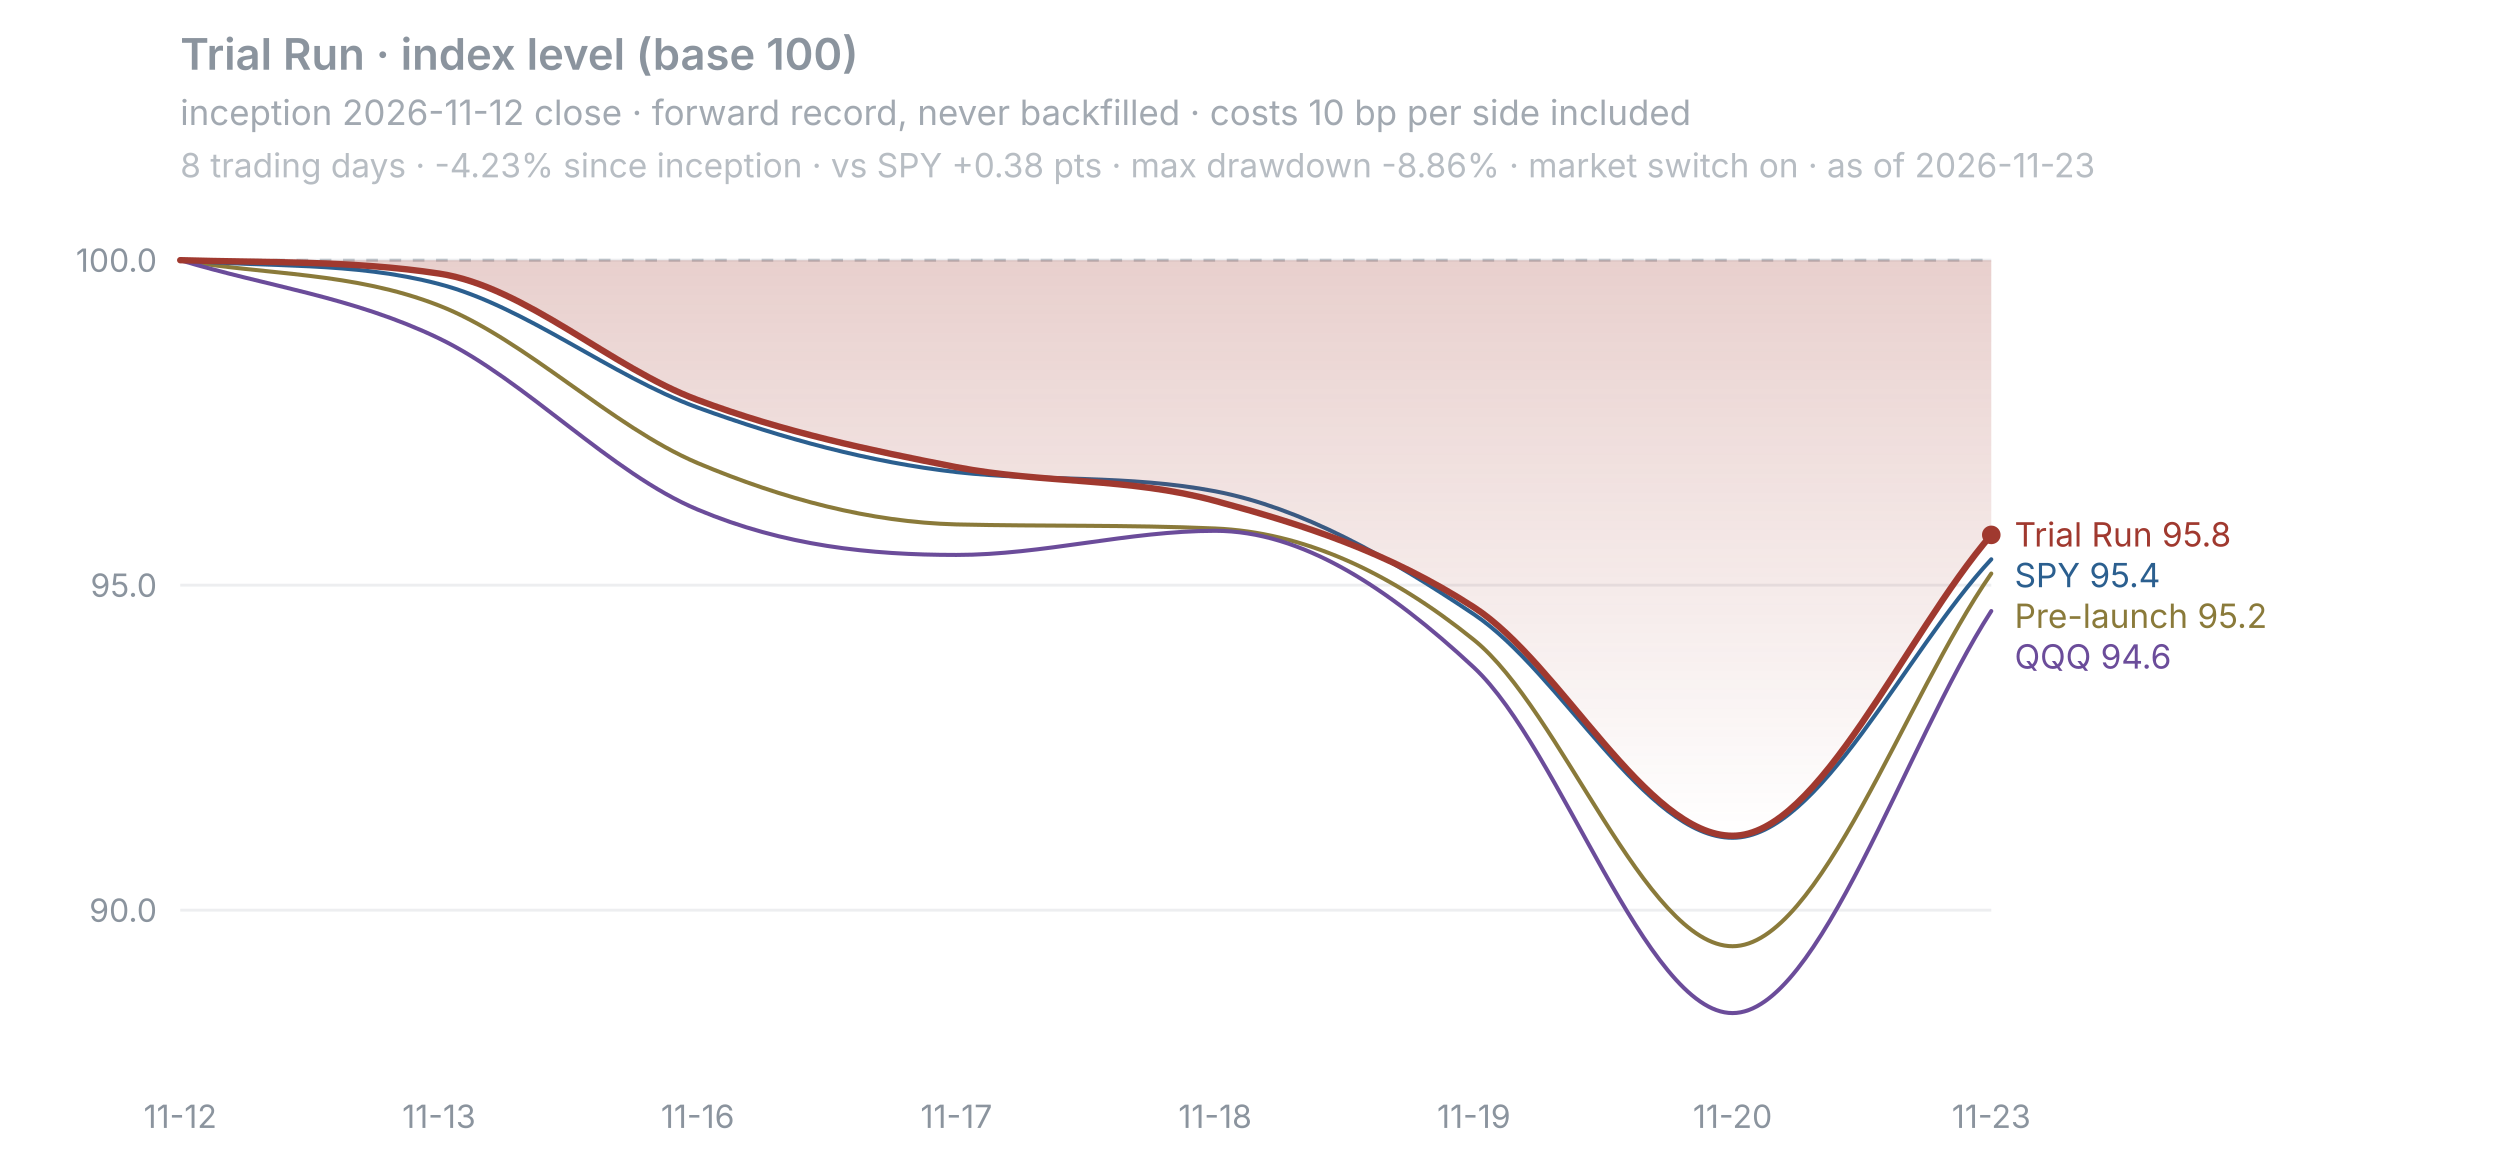
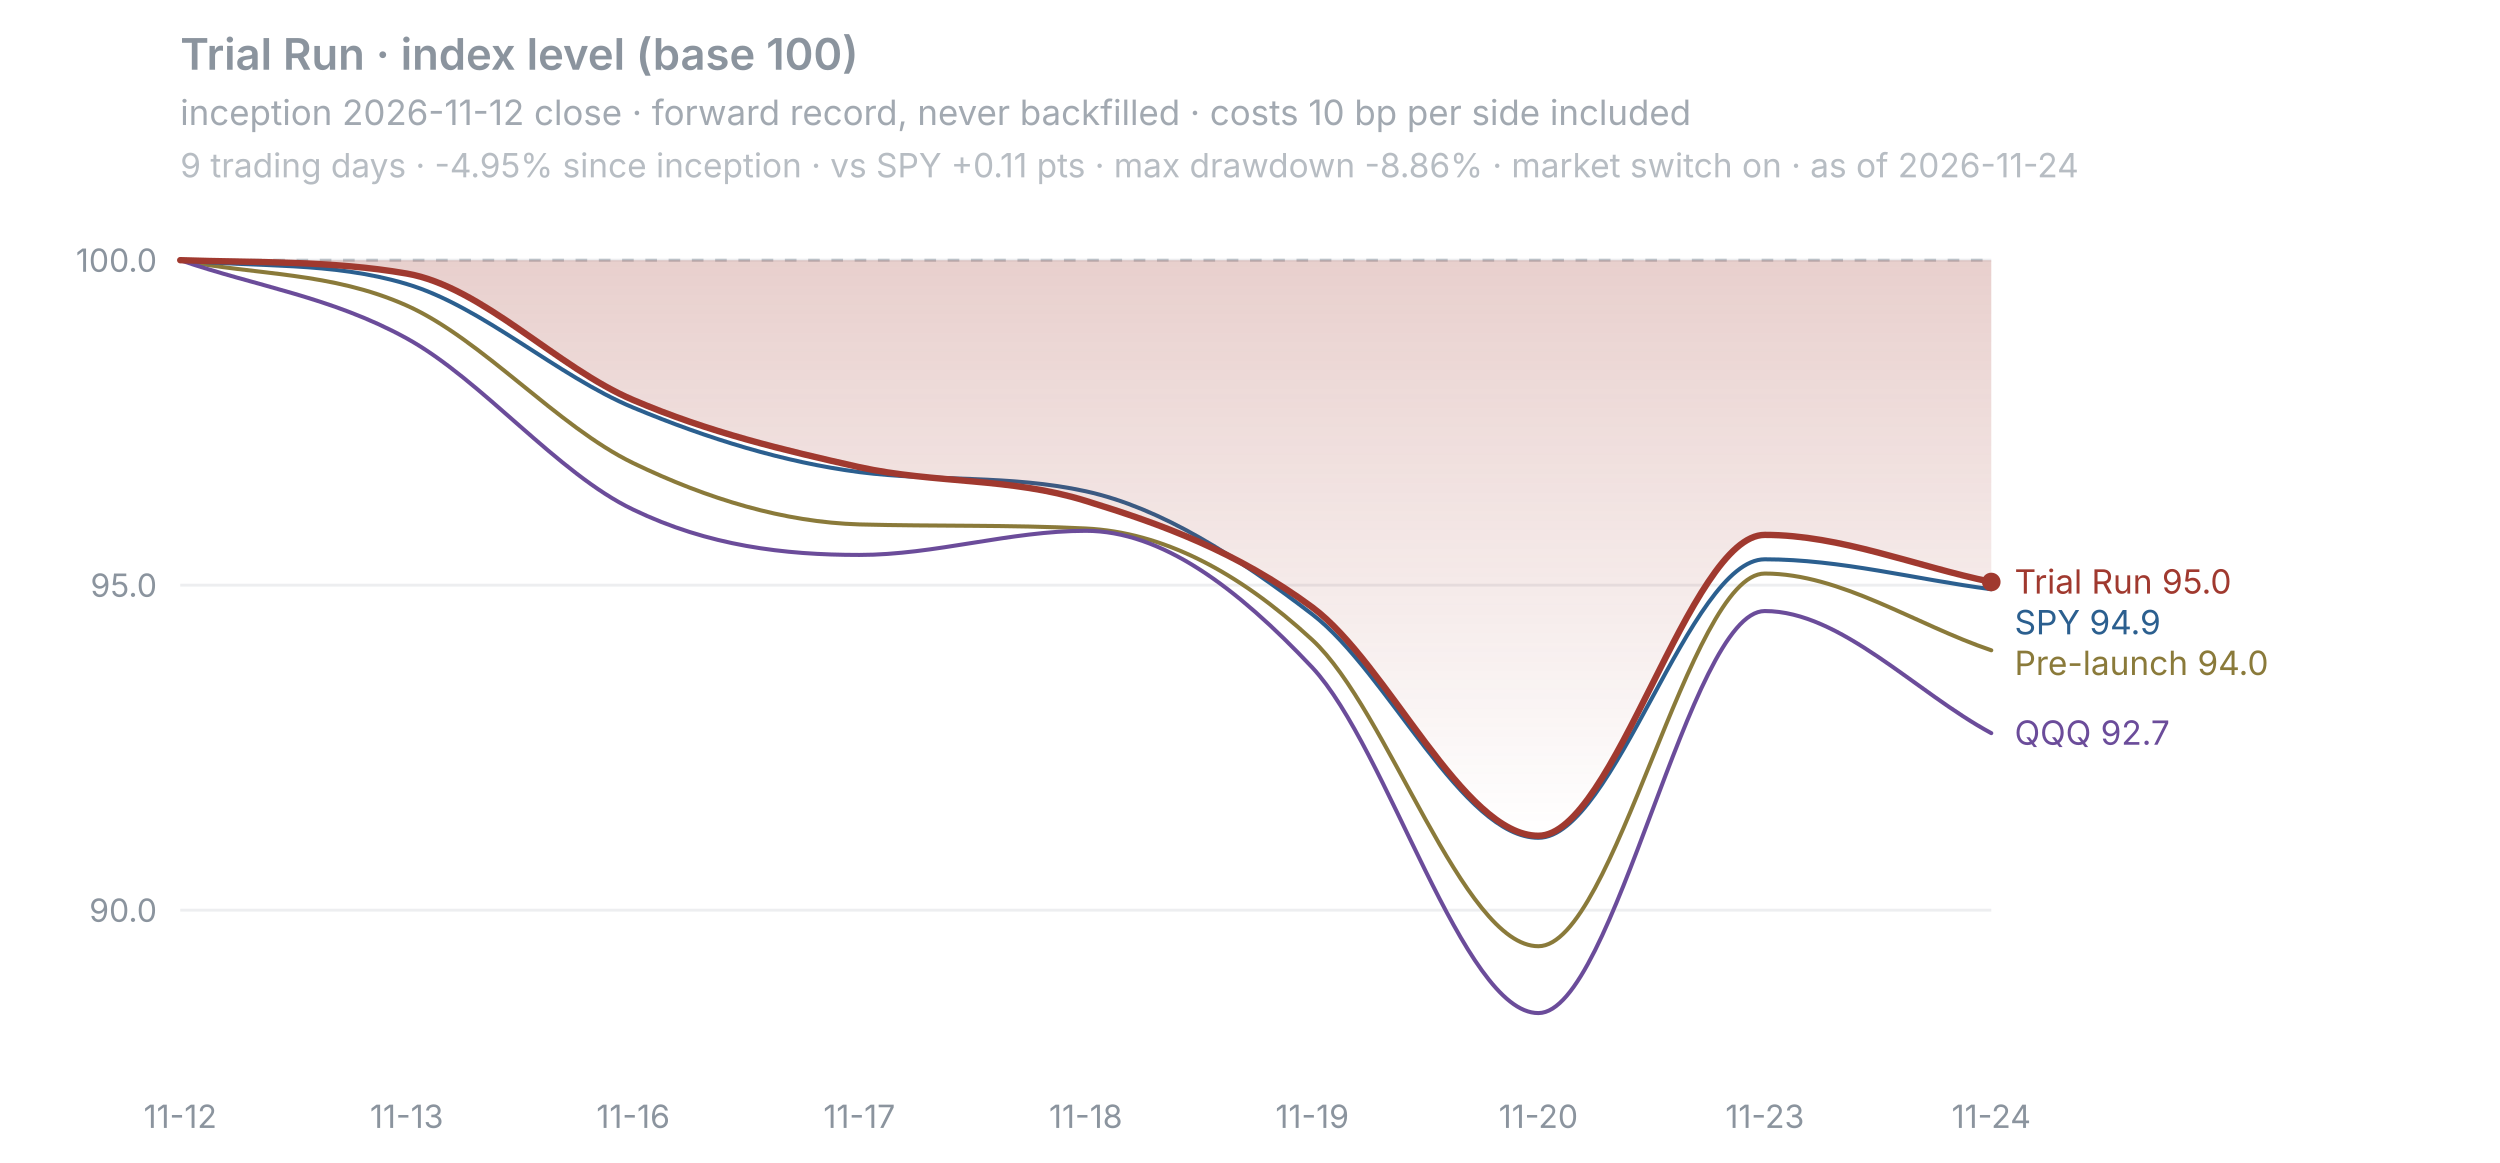
<svg xmlns="http://www.w3.org/2000/svg" viewBox="0 0 860 400" font-family="ui-sans-serif,system-ui,-apple-system,sans-serif">
  <text x="62" y="24" font-size="15" font-weight="600" fill="#8b949e">Trial Run · index level (base 100)</text>
  <text x="62" y="43" font-size="12" fill="#8b949e" opacity="0.8">inception 2026-11-12 close · forward record, never backfilled · costs 10 bp per side included</text>
-   <text x="62" y="61" font-size="11.5" fill="#8b949e" opacity="0.62">8 trading days · -4.23% since inception · vs SPY +0.38 pts · max drawdown -8.86% · market switch on · as of 2026-11-23</text>
+   <text x="62" y="61" font-size="11.5" fill="#8b949e" opacity="0.62">9 trading days · -4.95% since inception · vs SPY +0.11 pts · max drawdown -8.86% · market switch on · as of 2026-11-24</text>
  <line x1="62" y1="313.1" x2="685" y2="313.1" stroke="#8b949e" stroke-opacity="0.16" />
  <text x="54" y="317.1" font-size="11" fill="#8b949e" text-anchor="end">90.0</text>
  <line x1="62" y1="201.3" x2="685" y2="201.3" stroke="#8b949e" stroke-opacity="0.16" />
  <text x="54" y="205.3" font-size="11" fill="#8b949e" text-anchor="end">95.0</text>
  <line x1="62" y1="89.5" x2="685" y2="89.5" stroke="#8b949e" stroke-opacity="0.16" />
  <text x="54" y="93.5" font-size="11" fill="#8b949e" text-anchor="end">100.0</text>
  <line x1="62" y1="89.5" x2="685" y2="89.5" stroke="#8b949e" stroke-opacity="0.5" stroke-dasharray="4 4" />
  <text x="62.0" y="388" font-size="11" fill="#8b949e" text-anchor="middle">11-12</text>
-   <text x="151.0" y="388" font-size="11" fill="#8b949e" text-anchor="middle">11-13</text>
-   <text x="240.0" y="388" font-size="11" fill="#8b949e" text-anchor="middle">11-16</text>
-   <text x="329.0" y="388" font-size="11" fill="#8b949e" text-anchor="middle">11-17</text>
-   <text x="418.0" y="388" font-size="11" fill="#8b949e" text-anchor="middle">11-18</text>
-   <text x="507.0" y="388" font-size="11" fill="#8b949e" text-anchor="middle">11-19</text>
-   <text x="596.0" y="388" font-size="11" fill="#8b949e" text-anchor="middle">11-20</text>
-   <text x="685.0" y="388" font-size="11" fill="#8b949e" text-anchor="middle">11-23</text>
-   <path d="M62.0,89.5 C91.7,94.7 121.3,93.5 151.0,105.1 C180.7,116.7 210.3,146.7 240.0,159.3 C269.7,171.8 299.3,179.6 329.0,180.4 C358.7,181.1 388.3,180.5 418.0,181.8 C447.7,183.1 477.3,196.1 507.0,220.1 C536.7,244.0 566.3,325.5 596.0,325.5 C625.7,325.5 655.3,240.0 685.0,197.3" fill="none" stroke="#8a7a3a" stroke-width="1.4" stroke-linejoin="round" stroke-linecap="round" />
-   <path d="M62.0,89.5 C91.7,98.5 121.3,102.1 151.0,116.4 C180.7,130.7 210.3,162.9 240.0,175.3 C269.7,187.8 299.3,190.9 329.0,190.9 C358.7,190.9 388.3,182.6 418.0,182.6 C447.7,182.6 477.3,202.0 507.0,229.6 C536.7,257.3 566.3,348.5 596.0,348.5 C625.7,348.5 655.3,256.3 685.0,210.2" fill="none" stroke="#6b4c9a" stroke-width="1.4" stroke-linejoin="round" stroke-linecap="round" />
-   <path d="M62.0,89.5 C91.7,92.0 121.3,89.9 151.0,97.7 C180.7,105.4 210.3,129.4 240.0,140.2 C269.7,151.0 299.3,159.0 329.0,162.4 C358.7,165.7 388.3,163.3 418.0,169.0 C447.7,174.7 477.3,191.4 507.0,211.3 C536.7,231.2 566.3,288.2 596.0,288.2 C625.7,288.2 655.3,224.3 685.0,192.4" fill="none" stroke="#2b5f8f" stroke-width="1.4" stroke-linejoin="round" stroke-linecap="round" />
+   <text x="139.9" y="388" font-size="11" fill="#8b949e" text-anchor="middle">11-13</text>
+   <text x="217.8" y="388" font-size="11" fill="#8b949e" text-anchor="middle">11-16</text>
+   <text x="295.6" y="388" font-size="11" fill="#8b949e" text-anchor="middle">11-17</text>
+   <text x="373.5" y="388" font-size="11" fill="#8b949e" text-anchor="middle">11-18</text>
+   <text x="451.4" y="388" font-size="11" fill="#8b949e" text-anchor="middle">11-19</text>
+   <text x="529.2" y="388" font-size="11" fill="#8b949e" text-anchor="middle">11-20</text>
+   <text x="607.1" y="388" font-size="11" fill="#8b949e" text-anchor="middle">11-23</text>
+   <text x="685.0" y="388" font-size="11" fill="#8b949e" text-anchor="middle">11-24</text>
+   <path d="M62.0,89.5 C88.0,94.7 113.9,93.5 139.9,105.1 C165.8,116.7 191.8,146.7 217.8,159.3 C243.7,171.8 269.7,179.6 295.6,180.4 C321.6,181.1 347.5,180.5 373.5,181.8 C399.5,183.1 425.4,196.1 451.4,220.1 C477.3,244.0 503.3,325.5 529.2,325.5 C555.2,325.5 581.2,197.3 607.1,197.3 C633.1,197.3 659.0,214.9 685.0,223.7" fill="none" stroke="#8a7a3a" stroke-width="1.4" stroke-linejoin="round" stroke-linecap="round" />
+   <path d="M62.0,89.5 C88.0,98.5 113.9,102.1 139.9,116.4 C165.8,130.7 191.8,162.9 217.8,175.3 C243.7,187.8 269.7,190.9 295.6,190.9 C321.6,190.9 347.5,182.6 373.5,182.6 C399.5,182.6 425.4,202.0 451.4,229.6 C477.3,257.3 503.3,348.5 529.2,348.5 C555.2,348.5 581.2,210.2 607.1,210.2 C633.1,210.2 659.0,238.2 685.0,252.2" fill="none" stroke="#6b4c9a" stroke-width="1.4" stroke-linejoin="round" stroke-linecap="round" />
+   <path d="M62.0,89.5 C88.0,92.0 113.9,89.9 139.9,97.7 C165.8,105.4 191.8,129.4 217.8,140.2 C243.7,151.0 269.7,159.0 295.6,162.4 C321.6,165.7 347.5,163.3 373.5,169.0 C399.5,174.7 425.4,191.4 451.4,211.3 C477.3,231.2 503.3,288.2 529.2,288.2 C555.2,288.2 581.2,192.4 607.1,192.4 C633.1,192.4 659.0,199.3 685.0,202.7" fill="none" stroke="#2b5f8f" stroke-width="1.4" stroke-linejoin="round" stroke-linecap="round" />
  <defs>
    <linearGradient id="gTrialRuninde" x1="0" y1="0" x2="0" y2="1">
      <stop offset="0" stop-color="#a0392f" stop-opacity="0.24" />
      <stop offset="1" stop-color="#a0392f" stop-opacity="0" />
    </linearGradient>
  </defs>
-   <path d="M62.0,89.5 C91.7,90.4 121.3,89.6 151.0,94.1 C180.7,98.6 210.3,126.6 240.0,137.6 C269.7,148.7 299.3,154.9 329.0,160.7 C358.7,166.4 388.3,164.2 418.0,172.3 C447.7,180.3 477.3,189.7 507.0,208.9 C536.7,228.1 566.3,287.5 596.0,287.5 C625.7,287.5 655.3,218.5 685.0,184.0 L685.0,89.536 L62.0,89.536 Z" fill="url(#gTrialRuninde)" stroke="none" />
-   <path d="M62.0,89.5 C91.7,90.4 121.3,89.6 151.0,94.1 C180.7,98.6 210.3,126.6 240.0,137.6 C269.7,148.7 299.3,154.9 329.0,160.7 C358.7,166.4 388.3,164.2 418.0,172.3 C447.7,180.3 477.3,189.7 507.0,208.9 C536.7,228.1 566.3,287.5 596.0,287.5 C625.7,287.5 655.3,218.5 685.0,184.0" fill="none" stroke="#a0392f" stroke-width="2.2" stroke-linejoin="round" stroke-linecap="round" />
-   <circle cx="685.0" cy="184.0" r="3.2" fill="#a0392f" />
-   <text x="693" y="188.0" font-size="11.5" fill="#a0392f">Trial Run 95.8</text>
-   <text x="693" y="202.0" font-size="11.5" fill="#2b5f8f">SPY 95.4</text>
-   <text x="693" y="216.0" font-size="11.5" fill="#8a7a3a">Pre-launch 95.2</text>
-   <text x="693" y="230.0" font-size="11.5" fill="#6b4c9a">QQQ 94.6</text>
+   <path d="M62.0,89.5 C88.0,90.4 113.9,89.6 139.9,94.1 C165.8,98.6 191.8,126.6 217.8,137.6 C243.7,148.7 269.7,154.9 295.6,160.7 C321.6,166.4 347.5,164.2 373.5,172.3 C399.5,180.3 425.4,189.7 451.4,208.9 C477.3,228.1 503.3,287.5 529.2,287.5 C555.2,287.5 581.2,184.0 607.1,184.0 C633.1,184.0 659.0,194.8 685.0,200.2 L685.0,89.536 L62.0,89.536 Z" fill="url(#gTrialRuninde)" stroke="none" />
+   <path d="M62.0,89.5 C88.0,90.4 113.9,89.6 139.9,94.1 C165.8,98.6 191.8,126.6 217.8,137.6 C243.7,148.7 269.7,154.9 295.6,160.7 C321.6,166.4 347.5,164.2 373.5,172.3 C399.5,180.3 425.4,189.7 451.4,208.9 C477.3,228.1 503.3,287.5 529.2,287.5 C555.2,287.5 581.2,184.0 607.1,184.0 C633.1,184.0 659.0,194.8 685.0,200.2" fill="none" stroke="#a0392f" stroke-width="2.2" stroke-linejoin="round" stroke-linecap="round" />
+   <circle cx="685.0" cy="200.2" r="3.2" fill="#a0392f" />
+   <text x="693" y="204.2" font-size="11.5" fill="#a0392f">Trial Run 95.0</text>
+   <text x="693" y="218.2" font-size="11.5" fill="#2b5f8f">SPY 94.9</text>
+   <text x="693" y="232.2" font-size="11.5" fill="#8a7a3a">Pre-launch 94.0</text>
+   <text x="693" y="256.2" font-size="11.5" fill="#6b4c9a">QQQ 92.7</text>
</svg>
